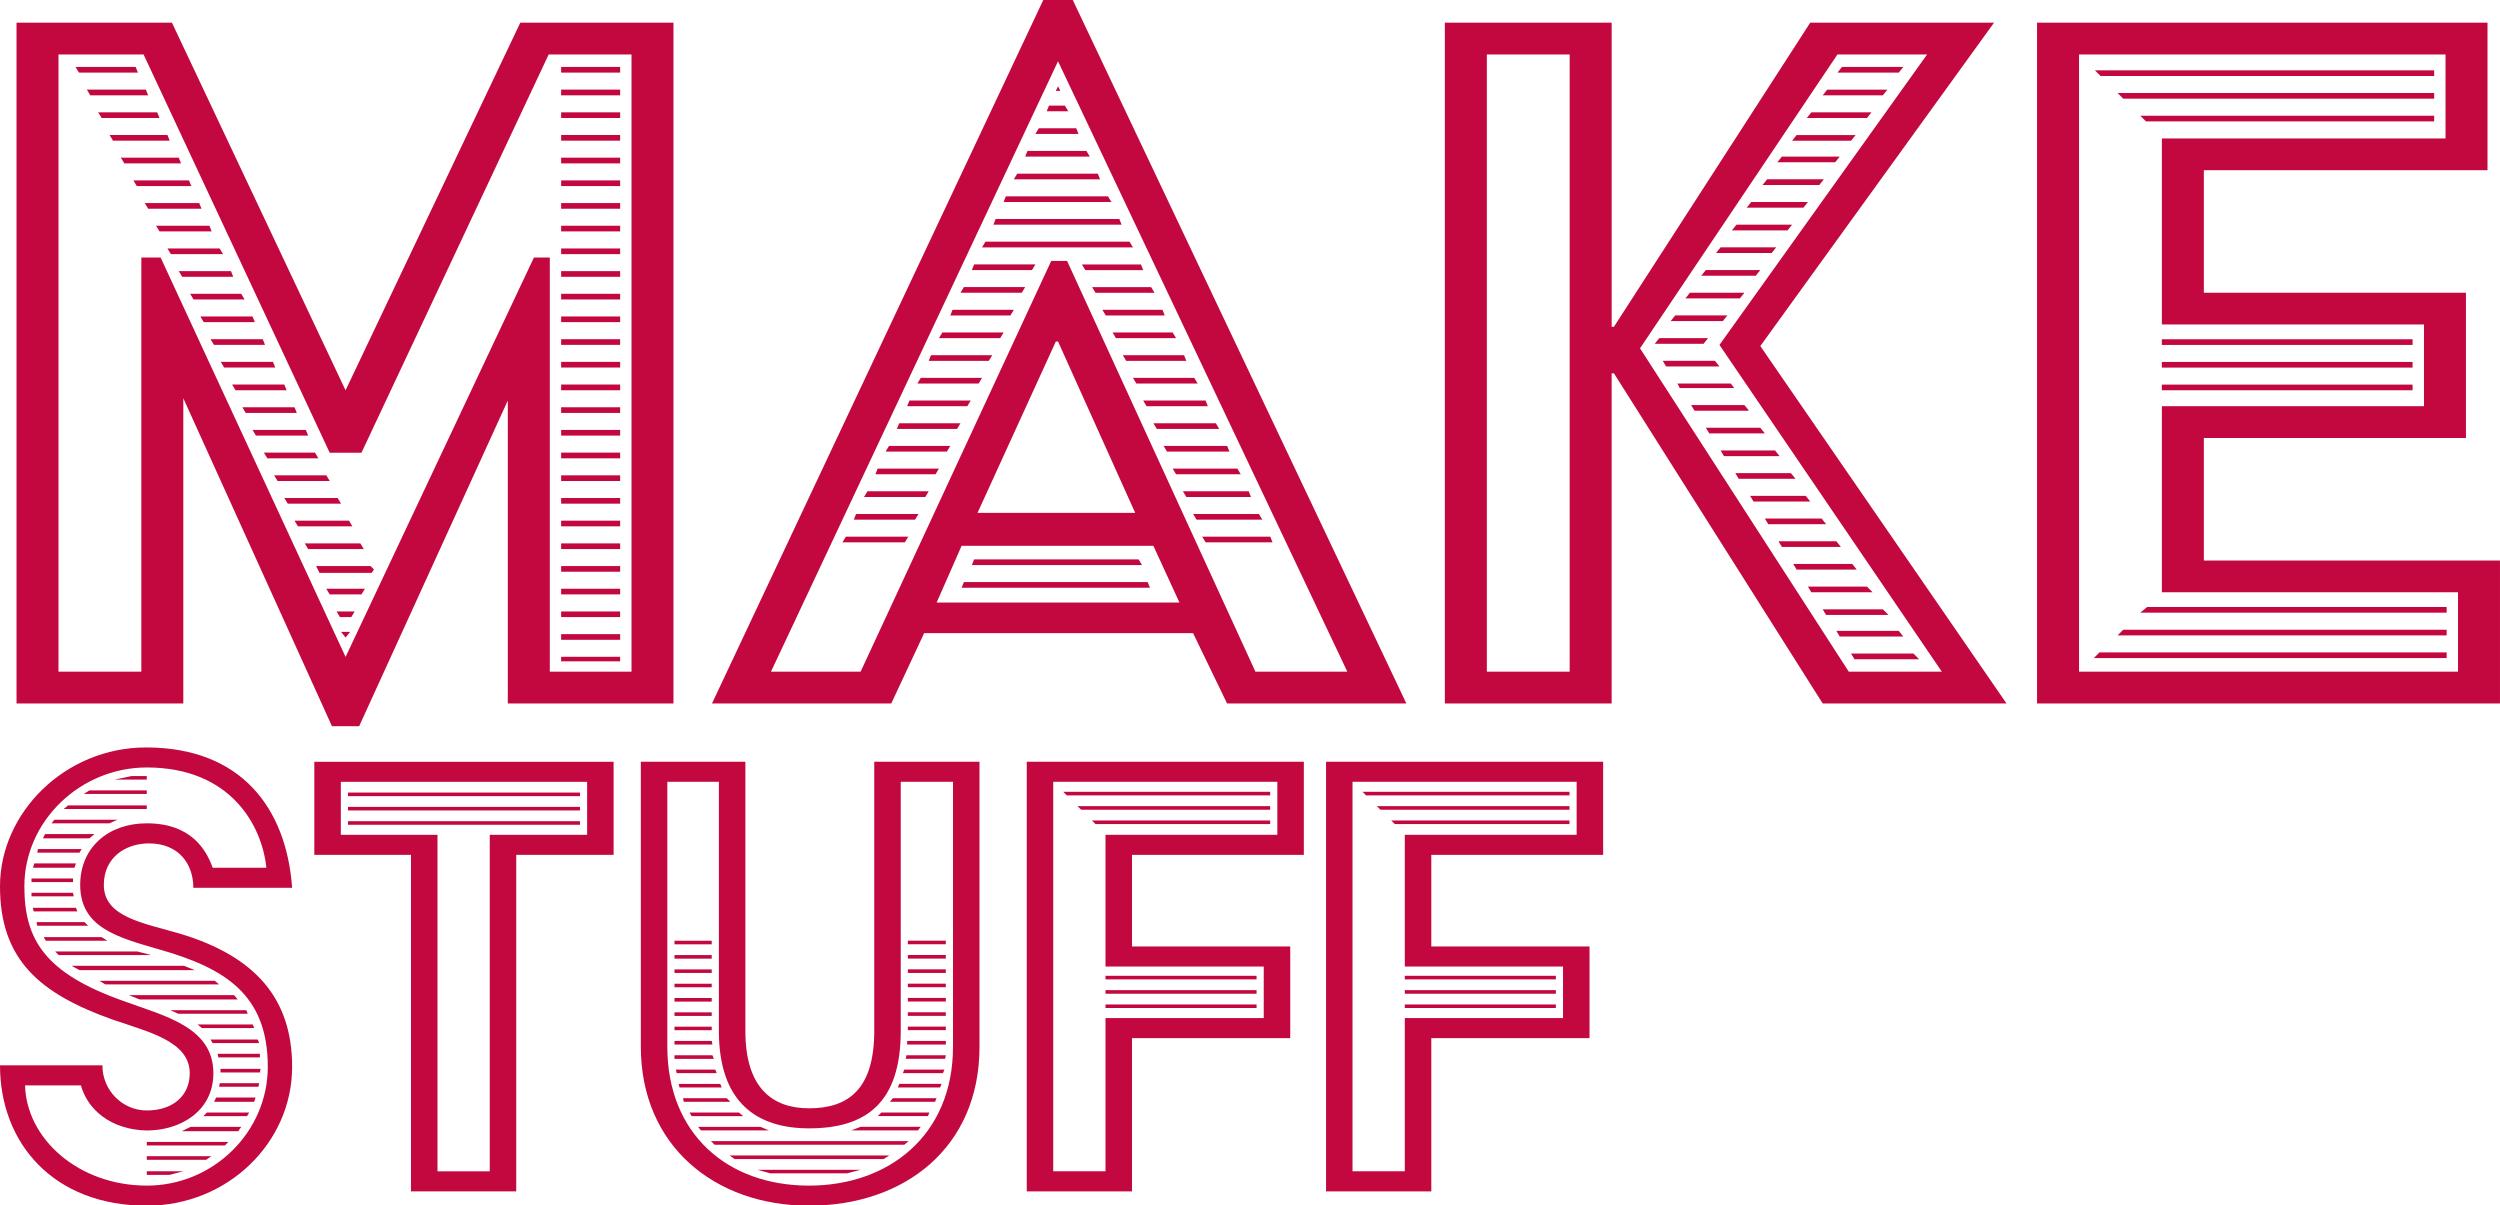
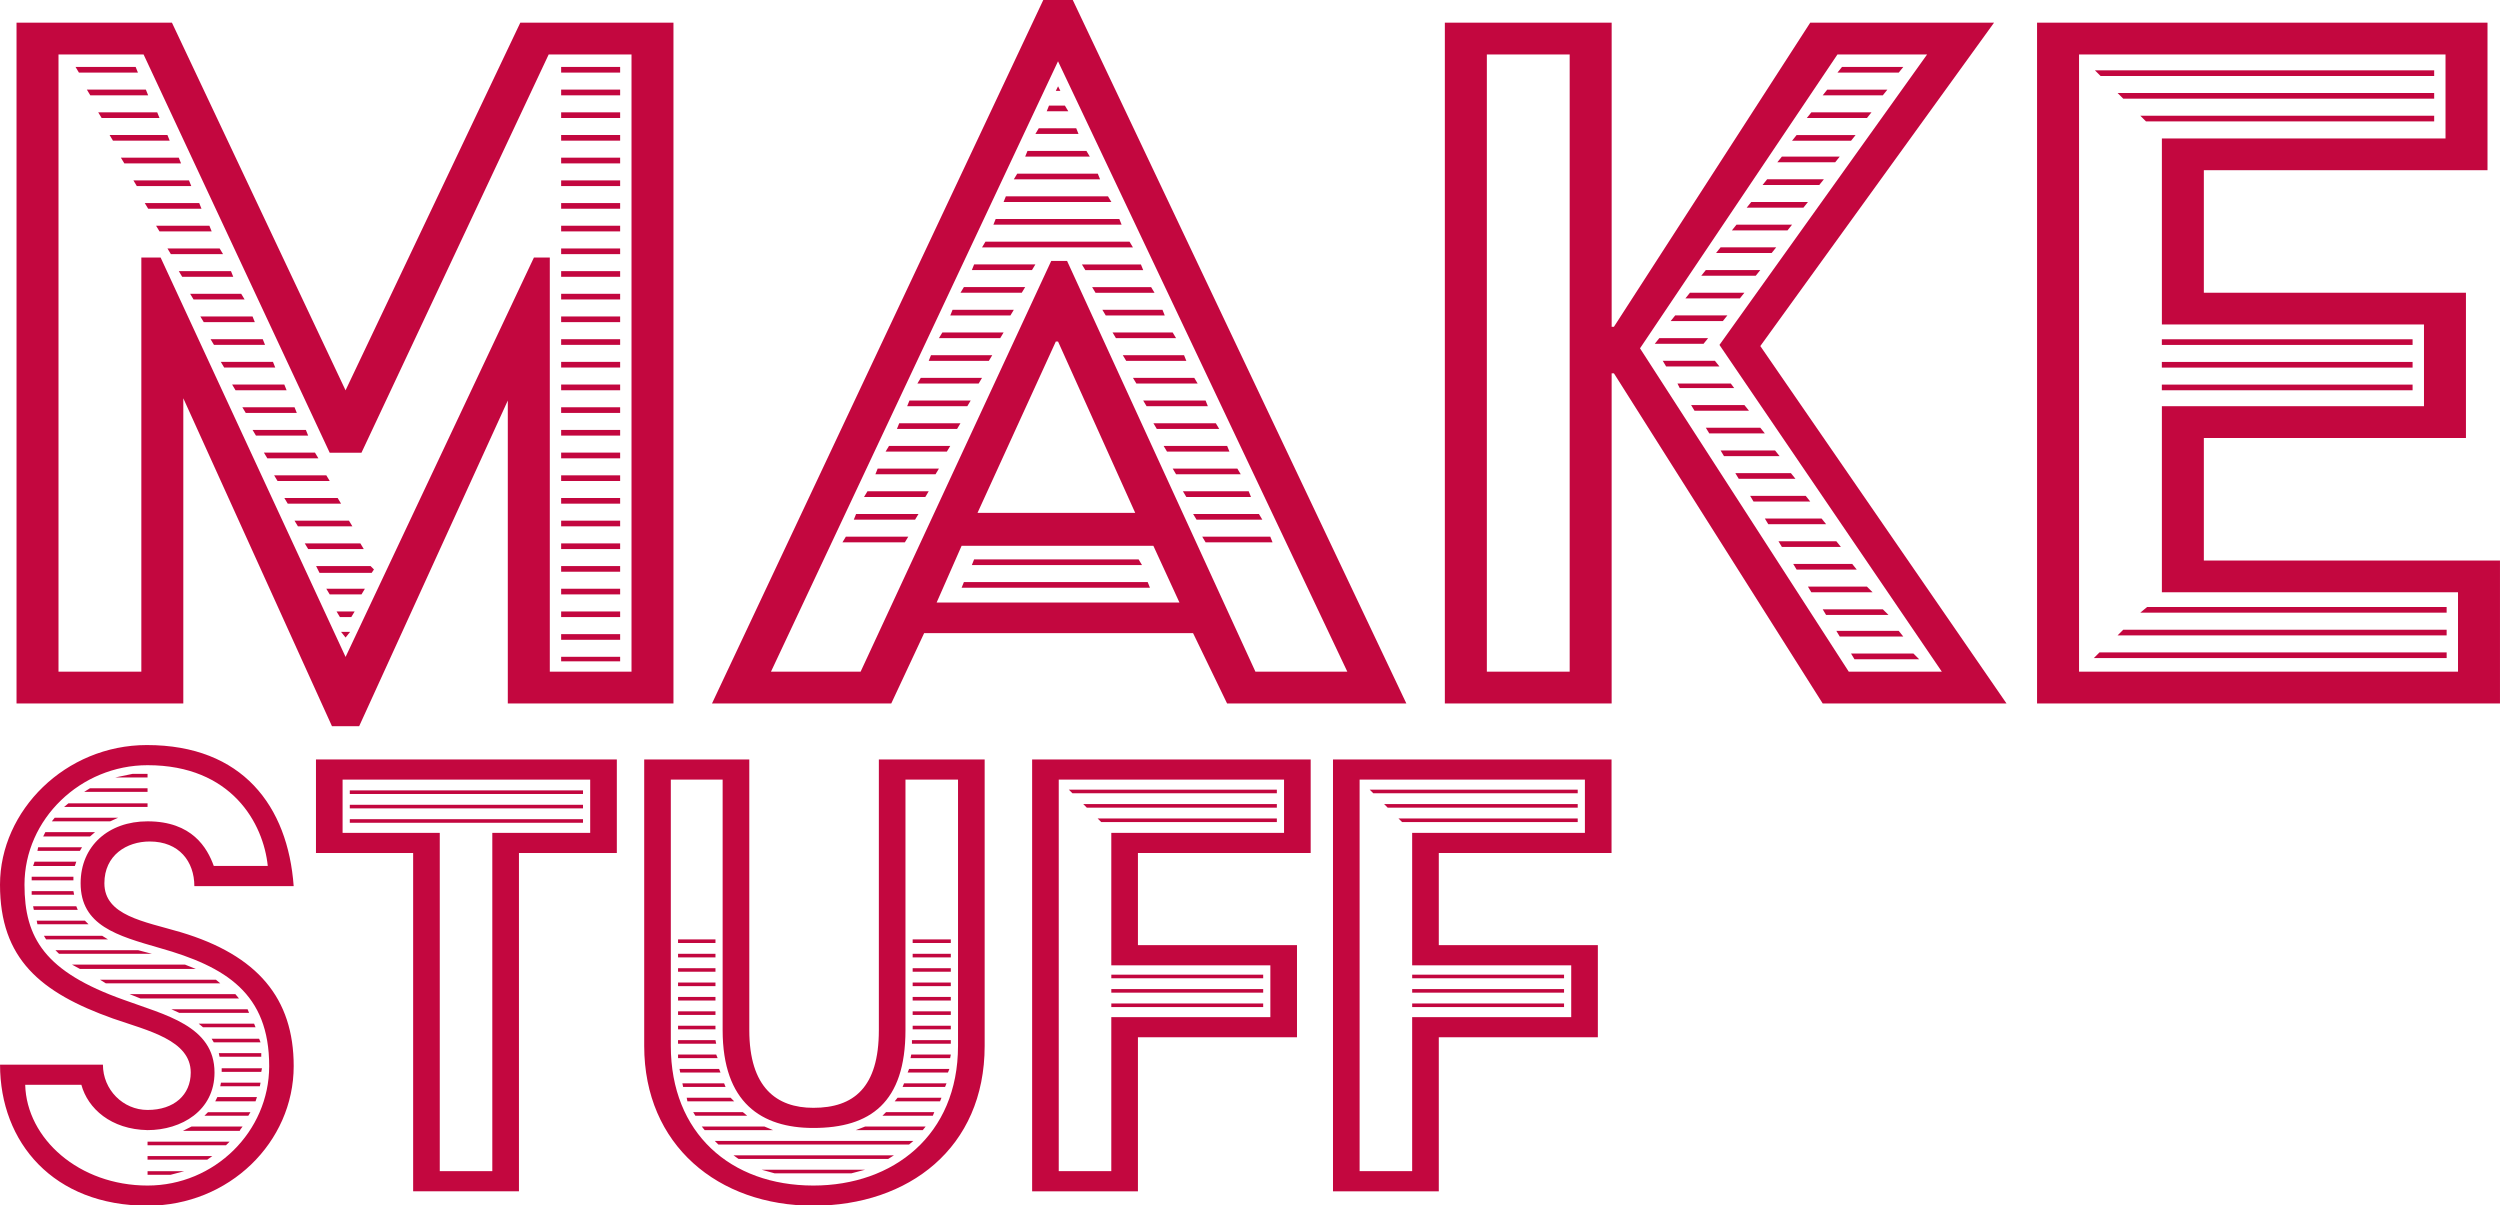
<svg xmlns="http://www.w3.org/2000/svg" id="Layer_1" viewBox="0 0 1231.29 593.34">
  <defs>
-     <style>.cls-1{fill:#C3073F;}</style>
+     <style>.cls-1{fill:#c3073f;}</style>
  </defs>
  <g>
    <path class="cls-1" d="M8.14,11.18H84.69l85.5,181.06L256.25,11.18h75.44V346.47h-81.59V197.27l-73.2,160.38h-13.41L90.28,196.15v150.32H8.14V11.18Zm61.47,319.64V126.85h9.5l91.09,196.7,92.76-196.7h7.83v203.97h40.24V26.83h-40.8l-92.2,196.14h-15.65L70.72,26.83H28.81V330.82h40.79ZM37.19,32.97h29.62l1.12,2.79h-29.06l-1.67-2.79Zm5.59,11.17h29.06l1.12,2.8h-28.5l-1.67-2.8Zm5.59,11.18h29.06l1.12,2.79h-28.5l-1.68-2.79Zm5.59,11.17h28.5l1.12,2.8h-27.94l-1.67-2.8Zm5.59,11.18h28.5l1.11,2.79h-27.94l-1.67-2.79Zm6.15,11.17h27.38l1.12,2.79h-26.83l-1.67-2.79Zm5.59,11.17h26.83l1.12,2.8h-26.26l-1.68-2.8Zm5.59,11.18h26.26l1.12,2.79h-25.7l-1.68-2.79Zm5.59,11.17h25.7l1.68,2.79h-25.71l-1.67-2.79Zm5.59,11.17h25.7l1.12,2.8h-25.15l-1.67-2.8Zm5.59,11.18h25.15l1.68,2.79h-25.15l-1.68-2.79Zm5.03,11.17h25.71l1.12,2.79h-25.15l-1.68-2.79Zm5.03,11.18h25.7l1.12,2.79h-25.15l-1.67-2.79Zm5.03,11.17h25.7l1.12,2.79h-25.15l-1.67-2.79Zm5.59,11.17h25.7l1.12,2.8h-25.15l-1.67-2.8Zm5.03,11.18h25.7l1.12,2.79h-25.15l-1.67-2.79Zm5.03,11.17h26.26l1.12,2.79h-25.71l-1.67-2.79Zm5.59,11.17h25.15l1.67,2.8h-25.15l-1.67-2.8Zm5.03,11.18h25.7l1.68,2.79h-25.71l-1.67-2.79Zm5.03,11.17h26.26l1.68,2.8h-26.26l-1.68-2.8Zm31.85,11.18l1.67,2.79h-26.82l-1.68-2.79h26.83Zm5.59,11.17l1.67,2.79h-27.38l-1.67-2.79h27.38Zm5.03,11.17l1.67,1.68-1.12,1.67h-25.7l-1.68-3.35h26.83Zm-2.8,11.18l-1.67,2.79h-15.65l-1.68-2.79h19Zm-5.03,11.17l-1.67,2.79h-5.59l-1.67-2.79h8.94Zm-2.24,10.06l-2.24,2.8-2.23-2.8h4.47ZM276.37,32.97h29.06v2.79h-29.06v-2.79Zm0,11.17h29.06v2.8h-29.06v-2.8Zm0,11.18h29.06v2.79h-29.06v-2.79Zm0,11.17h29.06v2.8h-29.06v-2.8Zm0,11.18h29.06v2.79h-29.06v-2.79Zm0,11.17h29.06v2.79h-29.06v-2.79Zm0,11.17h29.06v2.8h-29.06v-2.8Zm0,11.18h29.06v2.79h-29.06v-2.79Zm0,11.17h29.06v2.79h-29.06v-2.79Zm0,11.17h29.06v2.8h-29.06v-2.8Zm0,11.18h29.06v2.79h-29.06v-2.79Zm0,11.17h29.06v2.79h-29.06v-2.79Zm0,11.18h29.06v2.79h-29.06v-2.79Zm0,11.17h29.06v2.79h-29.06v-2.79Zm0,11.17h29.06v2.8h-29.06v-2.8Zm0,11.18h29.06v2.79h-29.06v-2.79Zm0,11.17h29.06v2.79h-29.06v-2.79Zm0,11.17h29.06v2.8h-29.06v-2.8Zm0,11.18h29.06v2.79h-29.06v-2.79Zm0,11.17h29.06v2.8h-29.06v-2.8Zm0,11.18h29.06v2.79h-29.06v-2.79Zm0,11.17h29.06v2.79h-29.06v-2.79Zm0,11.17h29.06v2.8h-29.06v-2.8Zm0,11.18h29.06v2.79h-29.06v-2.79Zm0,11.17h29.06v2.79h-29.06v-2.79Zm0,11.17h29.06v2.8h-29.06v-2.8Zm0,11.18h29.06v2.24h-29.06v-2.24Z" />
    <path class="cls-1" d="M513.83,0h14.53l164.29,346.47h-88.29l-16.76-34.65h-132.44l-16.2,34.65h-88.29L513.83,0Zm-89.97,330.82l93.88-202.29h7.82l92.76,202.29h45.26L521.09,30.18l-141.38,300.64h44.15Zm-7.26-66.5h30.74l-1.68,2.79h-30.74l1.68-2.79Zm5.03-11.17h30.74l-1.68,2.79h-30.18l1.12-2.79Zm5.59-11.18h30.18l-1.67,2.8h-30.18l1.68-2.8Zm5.03-11.17h30.18l-1.67,2.79h-29.62l1.12-2.79Zm5.59-11.17h30.18l-1.67,2.79h-30.18l1.68-2.79Zm5.03-11.18h30.18l-1.67,2.8h-29.62l1.12-2.8Zm5.03-11.17h30.18l-1.67,2.79h-29.62l1.12-2.79Zm5.59-11.18h30.18l-1.67,2.8h-30.18l1.68-2.8Zm5.03-11.17h30.18l-1.67,2.79h-29.62l1.12-2.79Zm122.38,121.82l-12.85-27.94h-94.44l-12.3,27.94h119.59Zm-116.79-133h30.18l-1.67,2.79h-30.18l1.68-2.79Zm5.03-11.18h30.18l-1.67,2.8h-29.62l1.12-2.8Zm5.59-11.17h30.18l-1.68,2.79h-30.18l1.68-2.79Zm0,145.29h90.53l1.11,2.79h-92.76l1.12-2.79Zm5.03-156.47h30.18l-1.67,2.79h-29.62l1.12-2.79Zm0,145.29h81.03l1.67,2.8h-83.82l1.12-2.8Zm79.35-22.91l-38-84.38h-1.11l-38.56,84.38h77.68Zm-73.76-133.56h70.97l1.67,2.8h-74.32l1.67-2.8Zm5.03-11.17h60.91l1.12,2.79h-63.15l1.12-2.79Zm5.03-11.18h50.29l1.67,2.8h-53.09l1.12-2.8Zm5.59-11.17h39.68l1.12,2.79h-42.47l1.68-2.79Zm5.03-11.17h29.06l1.68,2.79h-31.85l1.12-2.79Zm5.59-11.18h18.44l1.12,2.8h-21.24l1.67-2.8Zm5.03-11.17h7.82l1.68,2.79h-10.62l1.12-2.79Zm4.47-9.5l1.12,2.24h-2.23l1.11-2.24Zm11.74,87.74h29.06l1.12,2.79h-28.5l-1.68-2.79Zm5.03,11.17h29.06l1.67,2.79h-29.06l-1.67-2.79Zm5.03,11.17h29.62l1.12,2.8h-29.06l-1.67-2.8Zm5.03,11.18h29.62l1.67,2.79h-29.62l-1.67-2.79Zm5.03,11.17h30.18l1.12,2.79h-29.61l-1.68-2.79Zm5.03,11.17h30.18l1.67,2.8h-30.18l-1.68-2.8Zm5.03,11.18h30.73l1.12,2.79h-30.18l-1.67-2.79Zm5.03,11.17h30.74l1.67,2.8h-30.74l-1.67-2.8Zm36.32,11.18l1.12,2.79h-30.74l-1.67-2.79h31.29Zm5.03,11.17l1.67,2.79h-31.85l-1.67-2.79h31.85Zm5.59,11.17l1.12,2.8h-31.85l-1.67-2.8h32.41Zm5.03,11.18l1.68,2.79h-32.41l-1.68-2.79h32.41Zm5.59,11.17l1.12,2.79h-32.97l-1.67-2.79h33.53Z" />
    <path class="cls-1" d="M711.62,11.18h82.15V160.94h1.12L891.56,11.18h90.53l-115.11,159.26,121.26,176.03h-90.53l-102.83-162.61h-1.12v162.61h-82.15V11.18Zm61.47,319.64V26.83h-40.79V330.82h40.79Zm137.47,0h45.83l-109.53-160.94L949.12,26.83h-44.15l-97.24,144.73,102.82,159.26Zm-93.32-164.29h24.03l-2.24,2.79h-24.03l2.24-2.79Zm1.67,11.17h25.71l2.24,2.8h-26.26l-1.68-2.8Zm6.15-22.35h25.7l-2.24,2.79h-25.7l2.24-2.79Zm1.12,33.53h26.26l1.67,2.24h-26.82l-1.12-2.24Zm6.15-44.71h26.82l-2.24,2.8h-26.82l2.24-2.8Zm.56,55.33h26.26l2.24,2.79h-26.82l-1.68-2.79Zm7.26-66.5h26.83l-2.24,2.79h-26.83l2.24-2.79Zm0,77.68h26.83l2.24,2.79h-27.38l-1.68-2.79Zm7.26-88.85h27.38l-2.23,2.79h-27.38l2.23-2.79Zm0,100.03h26.83l2.24,2.8h-27.38l-1.68-2.8Zm7.83-111.2h27.38l-2.24,2.8h-27.38l2.24-2.8Zm-.56,122.38h27.38l2.24,2.79h-27.94l-1.68-2.79Zm7.83-133.56h27.94l-2.23,2.79h-27.94l2.24-2.79Zm26.83,144.73l2.23,2.8h-27.94l-1.67-2.8h27.38Zm-19-155.91h27.94l-2.24,2.8h-27.94l2.24-2.8Zm26.82,167.09l2.24,2.79h-28.5l-1.67-2.79h27.94Zm-19.56-178.26h28.5l-2.24,2.79h-28.5l2.24-2.79Zm26.82,189.44l2.24,2.79h-29.06l-1.68-2.79h28.5Zm-19.56-200.06h29.06l-2.24,2.8h-29.06l2.24-2.8Zm27.38,211.23l2.24,2.8h-29.62l-1.68-2.8h29.06Zm-20.12-222.41h29.62l-2.24,2.79h-29.62l2.24-2.79Zm27.38,233.59l2.79,2.79h-30.18l-1.68-2.79h29.06Zm-19.56-244.77h29.62l-2.24,2.8h-29.61l2.23-2.8Zm27.38,255.94l2.8,2.79h-30.74l-1.67-2.79h29.61Zm7.83,10.62l2.24,2.79h-31.29l-1.68-2.79h30.74Zm-27.94-277.73h30.18l-2.24,2.79h-30.18l2.24-2.79Zm35.2,288.91l2.79,2.8h-31.85l-1.68-2.8h30.74Z" />
    <path class="cls-1" d="M1003.29,11.18h221.85V83.83h-139.71v60.35h129.09v71.53h-129.09v60.35h145.85v70.41h-228V11.18Zm207.32,319.64v-39.12h-145.85v-91.65h129.09v-40.24h-129.09V68.18h139.7V26.83h-180.5V330.82h186.64Zm-176.59-9.5h171v2.79h-173.79l2.79-2.79Zm-2.24-286.68h167.09v2.8h-164.29l-2.8-2.8Zm11.18,11.18h155.91v2.79h-153.12l-2.79-2.79Zm2.79,264.32h159.26v2.79h-162.06l2.79-2.79Zm8.38-253.15h144.74v2.8h-141.94l-2.8-2.8Zm3.35,241.97h147.53v2.79h-150.88l3.35-2.79Zm7.26-131.88h123.5v2.79h-123.5v-2.79Zm0,11.17h123.5v2.79h-123.5v-2.79Zm0,11.17h123.5v2.8h-123.5v-2.8Z" />
  </g>
  <g>
-     <path class="cls-1" d="M50.43,524.7c0,12.34,9.87,22.22,21.86,22.22,13.05,0,21.16-7.41,21.16-18.34,0-15.87-20.81-20.45-38.08-26.45C19.75,489.44,0,472.87,0,436.54s32.09-68.41,71.94-68.41c46.9,0,69.12,29.97,71.94,69.12h-48.66c0-11.99-7.41-21.86-21.86-21.86-11.28,0-22.22,6.7-22.22,20.45,0,15.87,19.4,18.69,37.38,23.98,37.73,11.28,55.36,32.44,55.36,65.59,0,37.38-31.74,68.41-71.59,68.41-46.2,0-72.29-31.03-72.29-69.12H50.43Zm21.86,59.24c32.8,0,59.6-26.45,59.6-58.54,0-35.62-21.16-48.66-53.6-57.83-20.81-5.99-38.79-10.93-38.79-31.74,0-18.34,13.75-30.33,32.8-30.33,21.86,0,29.27,13.05,32.44,21.86h26.45c-2.12-20.81-17.63-49.37-58.89-49.37-32.8,0-60.3,26.45-60.3,58.54,0,26.09,9.87,42.67,48.66,56.42,20.1,7.41,44.43,12.7,44.43,35.62,0,18.69-16.22,28.21-32.8,28.21-17.98-.35-29.27-10.58-32.44-22.22H12.34c.71,26.45,26.45,49.37,59.95,49.37ZM15.52,432.66h20.45v1.76H15.52v-1.76Zm0,7.05h20.45l.35,1.76H15.52v-1.76Zm1.41-14.46h20.45l-.71,2.12H16.22l.7-2.12Zm-.7,21.86h21.16l.7,1.76H16.57l-.35-1.76Zm1.76,7.05h23.63l-.35-.35,2.12,2.12H18.34l-.35-1.76Zm.7-35.97h21.51l-1.06,1.76H18.34l.35-1.76Zm3.53-7.41h24.33l-2.47,2.12H21.16l1.06-2.12Zm-.71,50.78h28.56l2.82,1.76H22.57l-1.06-1.76Zm5.29-57.83h31.03l-3.88,1.76H25.39l1.41-1.76Zm.35,64.89h40.55l6.7,1.76H28.92l-1.76-1.76Zm6.35-71.94h38.79v1.76H31.39l2.12-1.76Zm1.76,78.99h55.36l5.29,2.12H39.14l-3.88-2.12Zm8.82-86.4h28.21v1.76h-31.03l2.82-1.76Zm61.71,93.8l2.12,1.76H51.84l-2.82-1.76h56.77Zm-40.91-100.86h7.41v1.76h-15.87l8.46-1.76Zm50.43,107.91l1.76,2.12h-48.31l-5.29-2.12h51.84Zm-43.02,72.29h40.2l-1.76,1.76h-38.44v-1.76Zm0,7.05h31.74l-2.47,1.76h-29.27v-1.76Zm0,7.41h17.98l-6.7,1.76h-11.28v-1.76Zm49.02-79.34l.7,1.76h-34.21l-3.88-1.76h37.38Zm-27.51,57.48h25.04l-1.06,1.41-.35,.71h-27.86l4.23-2.12Zm30.68-50.43l.7,1.76h-25.74l-2.12-1.76h27.15Zm-22.57,43.37h20.81l-1.06,1.76h-21.51l1.76-1.76Zm1.76-35.97h23.27l.71,1.76h-22.92l-1.06-1.76Zm2.82,28.56h19.4l-.71,2.12h-19.75l1.06-2.12Zm.7-21.51h20.81v1.76h-20.45l-.35-1.76Zm1.06,14.46h19.4l-.35,1.76h-19.4l.35-1.76Zm.35-7.05h19.75l-.35,1.76h-19.4v-1.76Z" />
-     <path class="cls-1" d="M202.42,421.03h-47.61v-45.84h147.4v45.84h-47.96v165.74h-51.84v-165.74Zm38.79,155.87v-165.74h47.96v-26.1h-121.31v26.1h47.61v165.74h25.74Zm-69.82-186.55h114.26v1.76h-114.26v-1.76Zm0,7.05h114.26v1.76h-114.26v-1.76Zm0,7.05h114.26v1.76h-114.26v-1.76Z" />
-     <path class="cls-1" d="M315.62,375.18h51.49v132.59c0,28.21,13.4,38.09,31.38,38.09,19.75,0,32.09-9.87,32.09-38.09v-132.59h51.84v140.35c0,50.08-37.38,78.29-83.93,78.29s-82.87-29.62-82.87-78.29v-140.35Zm82.87,208.76c39.14,0,70.88-24.69,70.88-68.41v-130.48h-25.74v122.72c0,35.62-17.28,47.96-45.14,47.96-25.39,0-44.43-12.34-44.43-47.96v-122.72h-25.39v130.48c0,42.67,29.27,68.41,69.82,68.41Zm-66.3-120.6h18.34v1.76h-18.34v-1.76Zm0,7.05h18.34v1.76h-18.34v-1.76Zm0,7.05h18.34v1.76h-18.34v-1.76Zm0,7.05h18.34v1.76h-18.34v-1.76Zm0,7.05h18.34v1.76h-18.34v-1.76Zm0,7.05h18.34v1.76h-18.34v-1.76Zm0,7.05h18.34v1.76h-18.34v-1.76Zm0,7.05h18.34l.35,1.76h-18.69v-1.76Zm0,7.05h18.69l.71,1.76h-19.4v-1.76Zm.7,7.05h19.4l.71,1.76h-19.75l-.35-1.76Zm1.41,7.05h20.45l.7,1.76h-20.81l-.35-1.76Zm2.12,7.05h21.51l1.76,1.76h-22.92l-.35-1.76Zm3.17,7.05h24.33l2.12,1.76h-25.39l-1.06-1.76Zm34.91,7.05l4.23,1.76h-33.5l-1.41-1.76h30.68Zm73,7.05l-2.12,1.76h-93.45l-1.76-1.76h97.33Zm-9.52,7.05l-2.82,1.76h-73.35l-2.47-1.76h78.64Zm-14.11,7.05l-6.7,1.76h-37.73l-6.35-1.76h50.78Zm0-21.16h29.62l-1.41,1.76h-32.8l4.58-1.76Zm10.23-7.05h23.63l-.7,1.76h-24.69l1.76-1.76Zm5.64-7.05h21.51l-.71,1.76h-22.22l1.41-1.76Zm3.17-7.05h20.81l-.7,1.76h-20.81l.7-1.76Zm2.47-7.05h19.75l-.7,1.76h-19.75l.71-1.76Zm1.06-7.05h19.4l-.35,1.76h-19.4l.35-1.76Zm.35-7.05h19.04v1.76h-19.04v-1.76Zm.35-49.37h18.69v1.76h-18.69v-1.76Zm0,7.05h18.69v1.76h-18.69v-1.76Zm0,7.05h18.69v1.76h-18.69v-1.76Zm0,7.05h18.69v1.76h-18.69v-1.76Zm0,7.05h18.69v1.76h-18.69v-1.76Zm0,7.05h18.69v1.76h-18.69v-1.76Zm0,7.05h18.69v1.76h-18.69v-1.76Z" />
-     <path class="cls-1" d="M505.69,375.18h136.47v45.84h-84.63v45.14h77.93v45.14h-77.93v75.47h-51.84v-211.58Zm38.79,201.71v-75.47h77.93v-25.39h-77.93v-64.89h84.63v-26.1h-110.38v191.84h25.74Zm-20.81-186.9h101.91v1.76h-100.15l-1.76-1.76Zm7.05,7.05h94.86v1.76h-93.1l-1.76-1.76Zm7.05,7.05h87.81v1.76h-86.04l-1.76-1.76Zm6.7,76.52h74.41v1.76h-74.41v-1.76Zm0,7.05h74.41v1.76h-74.41v-1.76Zm0,7.05h74.41v1.76h-74.41v-1.76Z" />
-     <path class="cls-1" d="M653.1,375.18h136.47v45.84h-84.63v45.14h77.93v45.14h-77.93v75.47h-51.84v-211.58Zm38.79,201.71v-75.47h77.93v-25.39h-77.93v-64.89h84.63v-26.1h-110.38v191.84h25.74Zm-20.81-186.9h101.91v1.76h-100.15l-1.76-1.76Zm7.05,7.05h94.86v1.76h-93.1l-1.76-1.76Zm7.05,7.05h87.81v1.76h-86.04l-1.76-1.76Zm6.7,76.52h74.41v1.76h-74.41v-1.76Zm0,7.05h74.41v1.76h-74.41v-1.76Zm0,7.05h74.41v1.76h-74.41v-1.76Z" />
+     <path class="cls-1" d="M50.69,524.34c0,12.41,9.93,22.33,21.98,22.33,13.12,0,21.27-7.44,21.27-18.43,0-15.95-20.91-20.56-38.28-26.59C19.85,488.89,0,472.23,0,435.72s32.26-68.77,72.32-68.77c47.15,0,69.48,30.13,72.32,69.48h-48.92c0-12.05-7.44-21.98-21.98-21.98-11.34,0-22.33,6.74-22.33,20.56,0,15.95,19.5,18.79,37.58,24.11,37.93,11.34,55.66,32.61,55.66,65.94,0,37.58-31.9,68.77-71.96,68.77-46.44,0-72.67-31.2-72.67-69.48H50.69Zm21.98,59.56c32.97,0,59.91-26.59,59.91-58.85,0-35.8-21.27-48.92-53.88-58.14-20.91-6.03-38.99-10.99-38.99-31.9,0-18.43,13.83-30.49,32.97-30.49,21.98,0,29.42,13.12,32.61,21.98h26.59c-2.13-20.91-17.72-49.63-59.2-49.63-32.97,0-60.62,26.59-60.62,58.85,0,26.23,9.93,42.89,48.92,56.72,20.21,7.44,44.67,12.76,44.67,35.8,0,18.79-16.31,28.36-32.97,28.36-18.08-.35-29.42-10.63-32.61-22.33H12.41c.71,26.59,26.59,49.63,60.26,49.63ZM15.6,431.82h20.56v1.77H15.6v-1.77Zm0,7.09h20.56l.35,1.77H15.6v-1.77Zm1.42-14.53h20.56l-.71,2.13H16.31l.71-2.13Zm-.71,21.98h21.27l.71,1.77H16.66l-.35-1.77Zm1.77,7.09h23.75l-.35-.35,2.13,2.13H18.43l-.35-1.77Zm.71-36.16h21.62l-1.06,1.77H18.43l.35-1.77Zm3.55-7.44h24.46l-2.48,2.13H21.27l1.06-2.13Zm-.71,51.05h28.71l2.84,1.77H22.69l-1.06-1.77Zm5.32-58.14h31.2l-3.9,1.77H25.52l1.42-1.77Zm.35,65.23h40.77l6.74,1.77H29.07l-1.77-1.77Zm6.38-72.32h38.99v1.77H31.55l2.13-1.77Zm1.77,79.41h55.66l5.32,2.13H39.35l-3.9-2.13Zm8.86-86.85h28.36v1.77h-31.2l2.84-1.77Zm62.04,94.3l2.13,1.77H52.11l-2.84-1.77h57.07Zm-41.12-101.38h7.44v1.77h-15.95l8.51-1.77Zm50.69,108.47l1.77,2.13h-48.57l-5.32-2.13h52.11Zm-43.25,72.67h40.41l-1.77,1.77h-38.64v-1.77Zm0,7.09h31.9l-2.48,1.77h-29.42v-1.77Zm0,7.45h18.08l-6.73,1.77h-11.34v-1.77Zm49.28-79.76l.71,1.77h-34.39l-3.9-1.77h37.58Zm-27.65,57.78h25.17l-1.06,1.42-.35,.71h-28l4.25-2.13Zm30.84-50.69l.71,1.77h-25.88l-2.13-1.77h27.3Zm-22.69,43.6h20.91l-1.06,1.77h-21.62l1.77-1.77Zm1.77-36.16h23.4l.71,1.77h-23.04l-1.06-1.77Zm2.84,28.71h19.5l-.71,2.13h-19.85l1.06-2.13Zm.71-21.62h20.91v1.77h-20.56l-.35-1.77Zm1.06,14.53h19.5l-.35,1.77h-19.5l.35-1.77Zm.35-7.09h19.85l-.35,1.77h-19.5v-1.77Z" />
+     <path class="cls-1" d="M203.48,420.12h-47.86v-46.08h148.18v46.08h-48.21v166.61h-52.11v-166.61Zm38.99,156.69v-166.61h48.21v-26.23h-121.95v26.23h47.86v166.61h25.88Zm-70.19-187.53h114.86v1.77h-114.86v-1.77Zm0,7.09h114.86v1.77h-114.86v-1.77Zm0,7.09h114.86v1.77h-114.86v-1.77Z" />
+     <path class="cls-1" d="M317.28,374.04h51.76v133.29c0,28.36,13.47,38.29,31.55,38.29,19.85,0,32.26-9.93,32.26-38.29v-133.29h52.11v141.09c0,50.34-37.58,78.7-84.37,78.7s-83.31-29.78-83.31-78.7v-141.09Zm83.31,209.86c39.35,0,71.25-24.81,71.25-68.77v-131.16h-25.88v123.36c0,35.8-17.37,48.21-45.38,48.21-25.52,0-44.67-12.41-44.67-48.21v-123.36h-25.52v131.16c0,42.89,29.42,68.77,70.19,68.77Zm-66.64-121.24h18.43v1.77h-18.43v-1.77Zm0,7.09h18.43v1.77h-18.43v-1.77Zm0,7.09h18.43v1.77h-18.43v-1.77Zm0,7.09h18.43v1.77h-18.43v-1.77Zm0,7.09h18.43v1.77h-18.43v-1.77Zm0,7.09h18.43v1.77h-18.43v-1.77Zm0,7.09h18.43v1.77h-18.43v-1.77Zm0,7.09h18.43l.35,1.77h-18.79v-1.77Zm0,7.09h18.79l.71,1.77h-19.5v-1.77Zm.71,7.09h19.5l.71,1.77h-19.85l-.35-1.77Zm1.42,7.09h20.56l.71,1.77h-20.91l-.35-1.77Zm2.13,7.09h21.62l1.77,1.77h-23.04l-.35-1.77Zm3.19,7.09h24.46l2.13,1.77h-25.52l-1.06-1.77Zm35.09,7.09l4.25,1.77h-33.68l-1.42-1.77h30.84Zm73.38,7.09l-2.13,1.77h-93.94l-1.77-1.77h97.84Zm-9.57,7.09l-2.84,1.77h-73.73l-2.48-1.77h79.05Zm-14.18,7.09l-6.74,1.77h-37.93l-6.38-1.77h51.05Zm0-21.27h29.78l-1.42,1.77h-32.97l4.61-1.77Zm10.28-7.09h23.75l-.71,1.77h-24.81l1.77-1.77Zm5.67-7.09h21.62l-.71,1.77h-22.33l1.42-1.77Zm3.19-7.09h20.91l-.71,1.77h-20.91l.71-1.77Zm2.48-7.09h19.85l-.71,1.77h-19.85l.71-1.77Zm1.06-7.09h19.5l-.35,1.77h-19.5l.35-1.77Zm.35-7.09h19.14v1.77h-19.14v-1.77Zm.35-49.63h18.79v1.77h-18.79v-1.77Zm0,7.09h18.79v1.77h-18.79v-1.77Zm0,7.09h18.79v1.77h-18.79v-1.77Zm0,7.09h18.79v1.77h-18.79v-1.77Zm0,7.09h18.79v1.77h-18.79v-1.77Zm0,7.09h18.79v1.77h-18.79v-1.77Zm0,7.09h18.79v1.77h-18.79v-1.77Z" />
+     <path class="cls-1" d="M508.34,374.04h137.19v46.08h-85.08v45.38h78.34v45.38h-78.34v75.86h-52.11v-212.7Zm38.99,202.77v-75.86h78.34v-25.52h-78.34v-65.23h85.08v-26.23h-110.96v192.84h25.88Zm-20.91-187.88h102.45v1.77h-100.68l-1.77-1.77Zm7.09,7.09h95.36v1.77h-93.59l-1.77-1.77Zm7.09,7.09h88.27v1.77h-86.5l-1.77-1.77Zm6.74,76.93h74.8v1.77h-74.8v-1.77Zm0,7.09h74.8v1.77h-74.8v-1.77Zm0,7.09h74.8v1.77h-74.8v-1.77Z" />
+     <path class="cls-1" d="M656.52,374.04h137.19v46.08h-85.08v45.38h78.34v45.38h-78.34v75.86h-52.11v-212.7Zm38.99,202.77v-75.86h78.34v-25.52h-78.34v-65.23h85.08v-26.23h-110.96v192.84h25.88Zm-20.91-187.88h102.45v1.77h-100.68l-1.77-1.77Zm7.09,7.09h95.36v1.77h-93.59l-1.77-1.77Zm7.09,7.09h88.27v1.77h-86.5l-1.77-1.77Zm6.74,76.93h74.8v1.77h-74.8v-1.77Zm0,7.09h74.8v1.77h-74.8v-1.77Zm0,7.09h74.8v1.77h-74.8v-1.77Z" />
  </g>
</svg>
